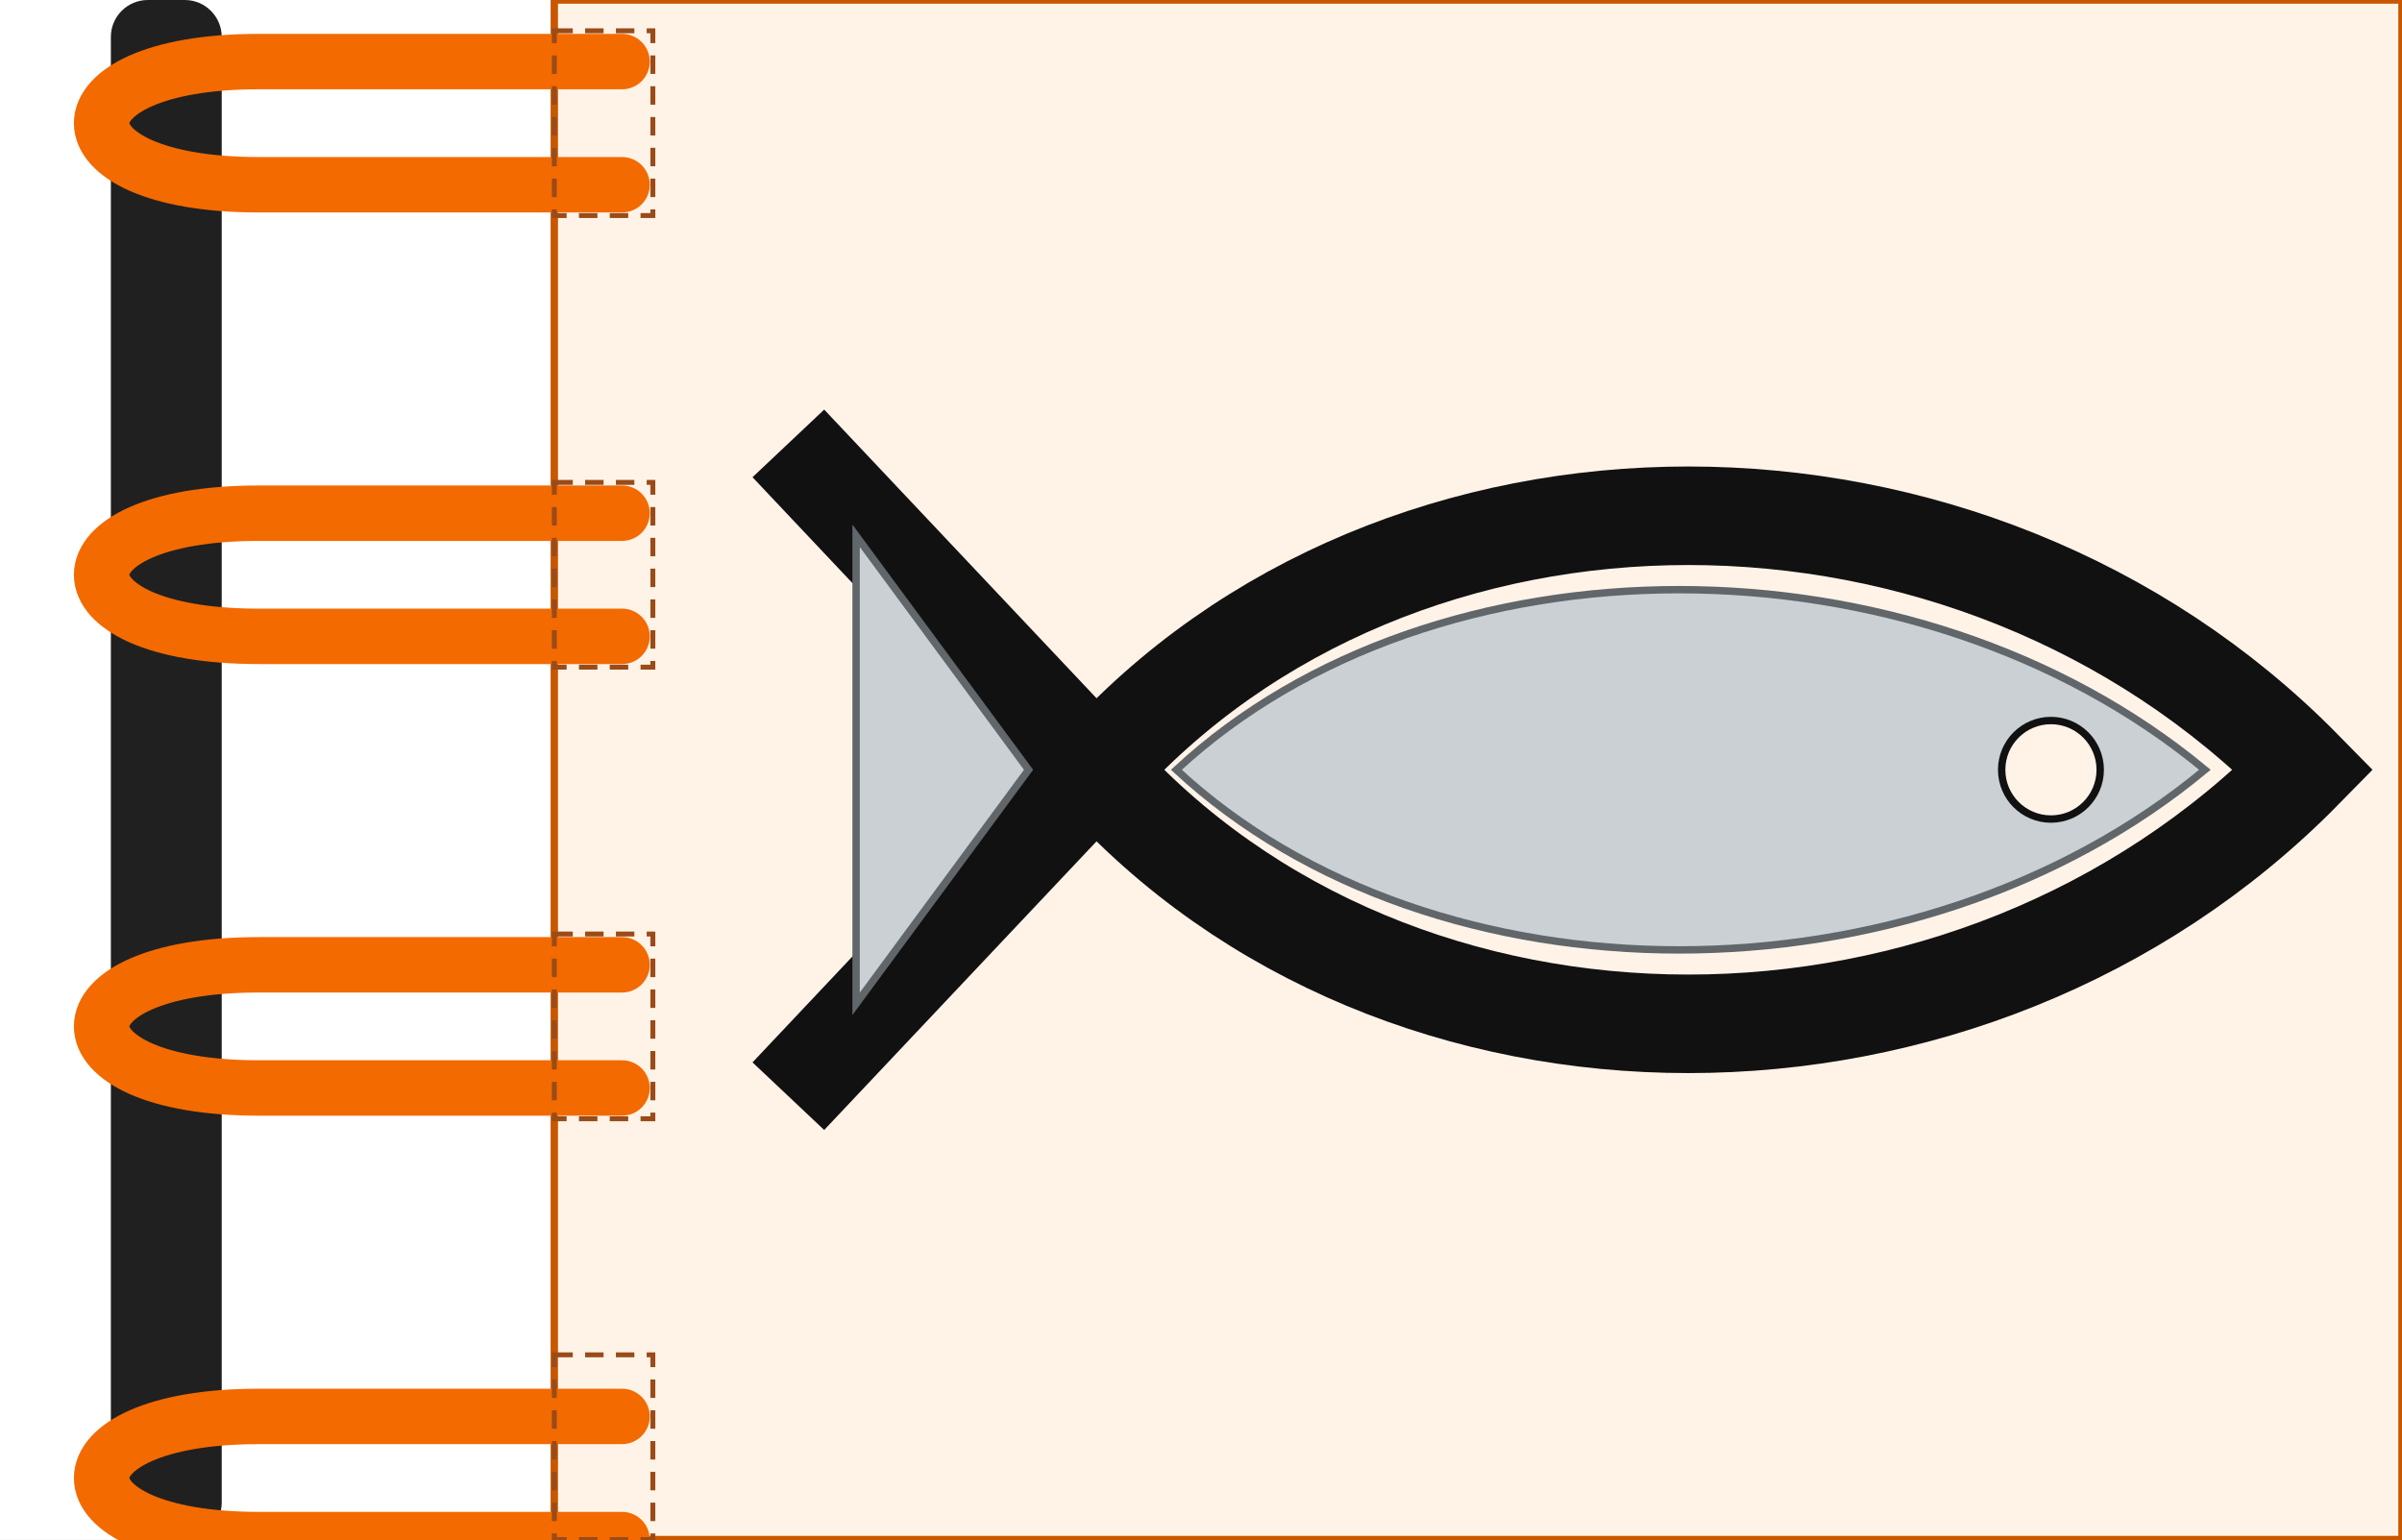
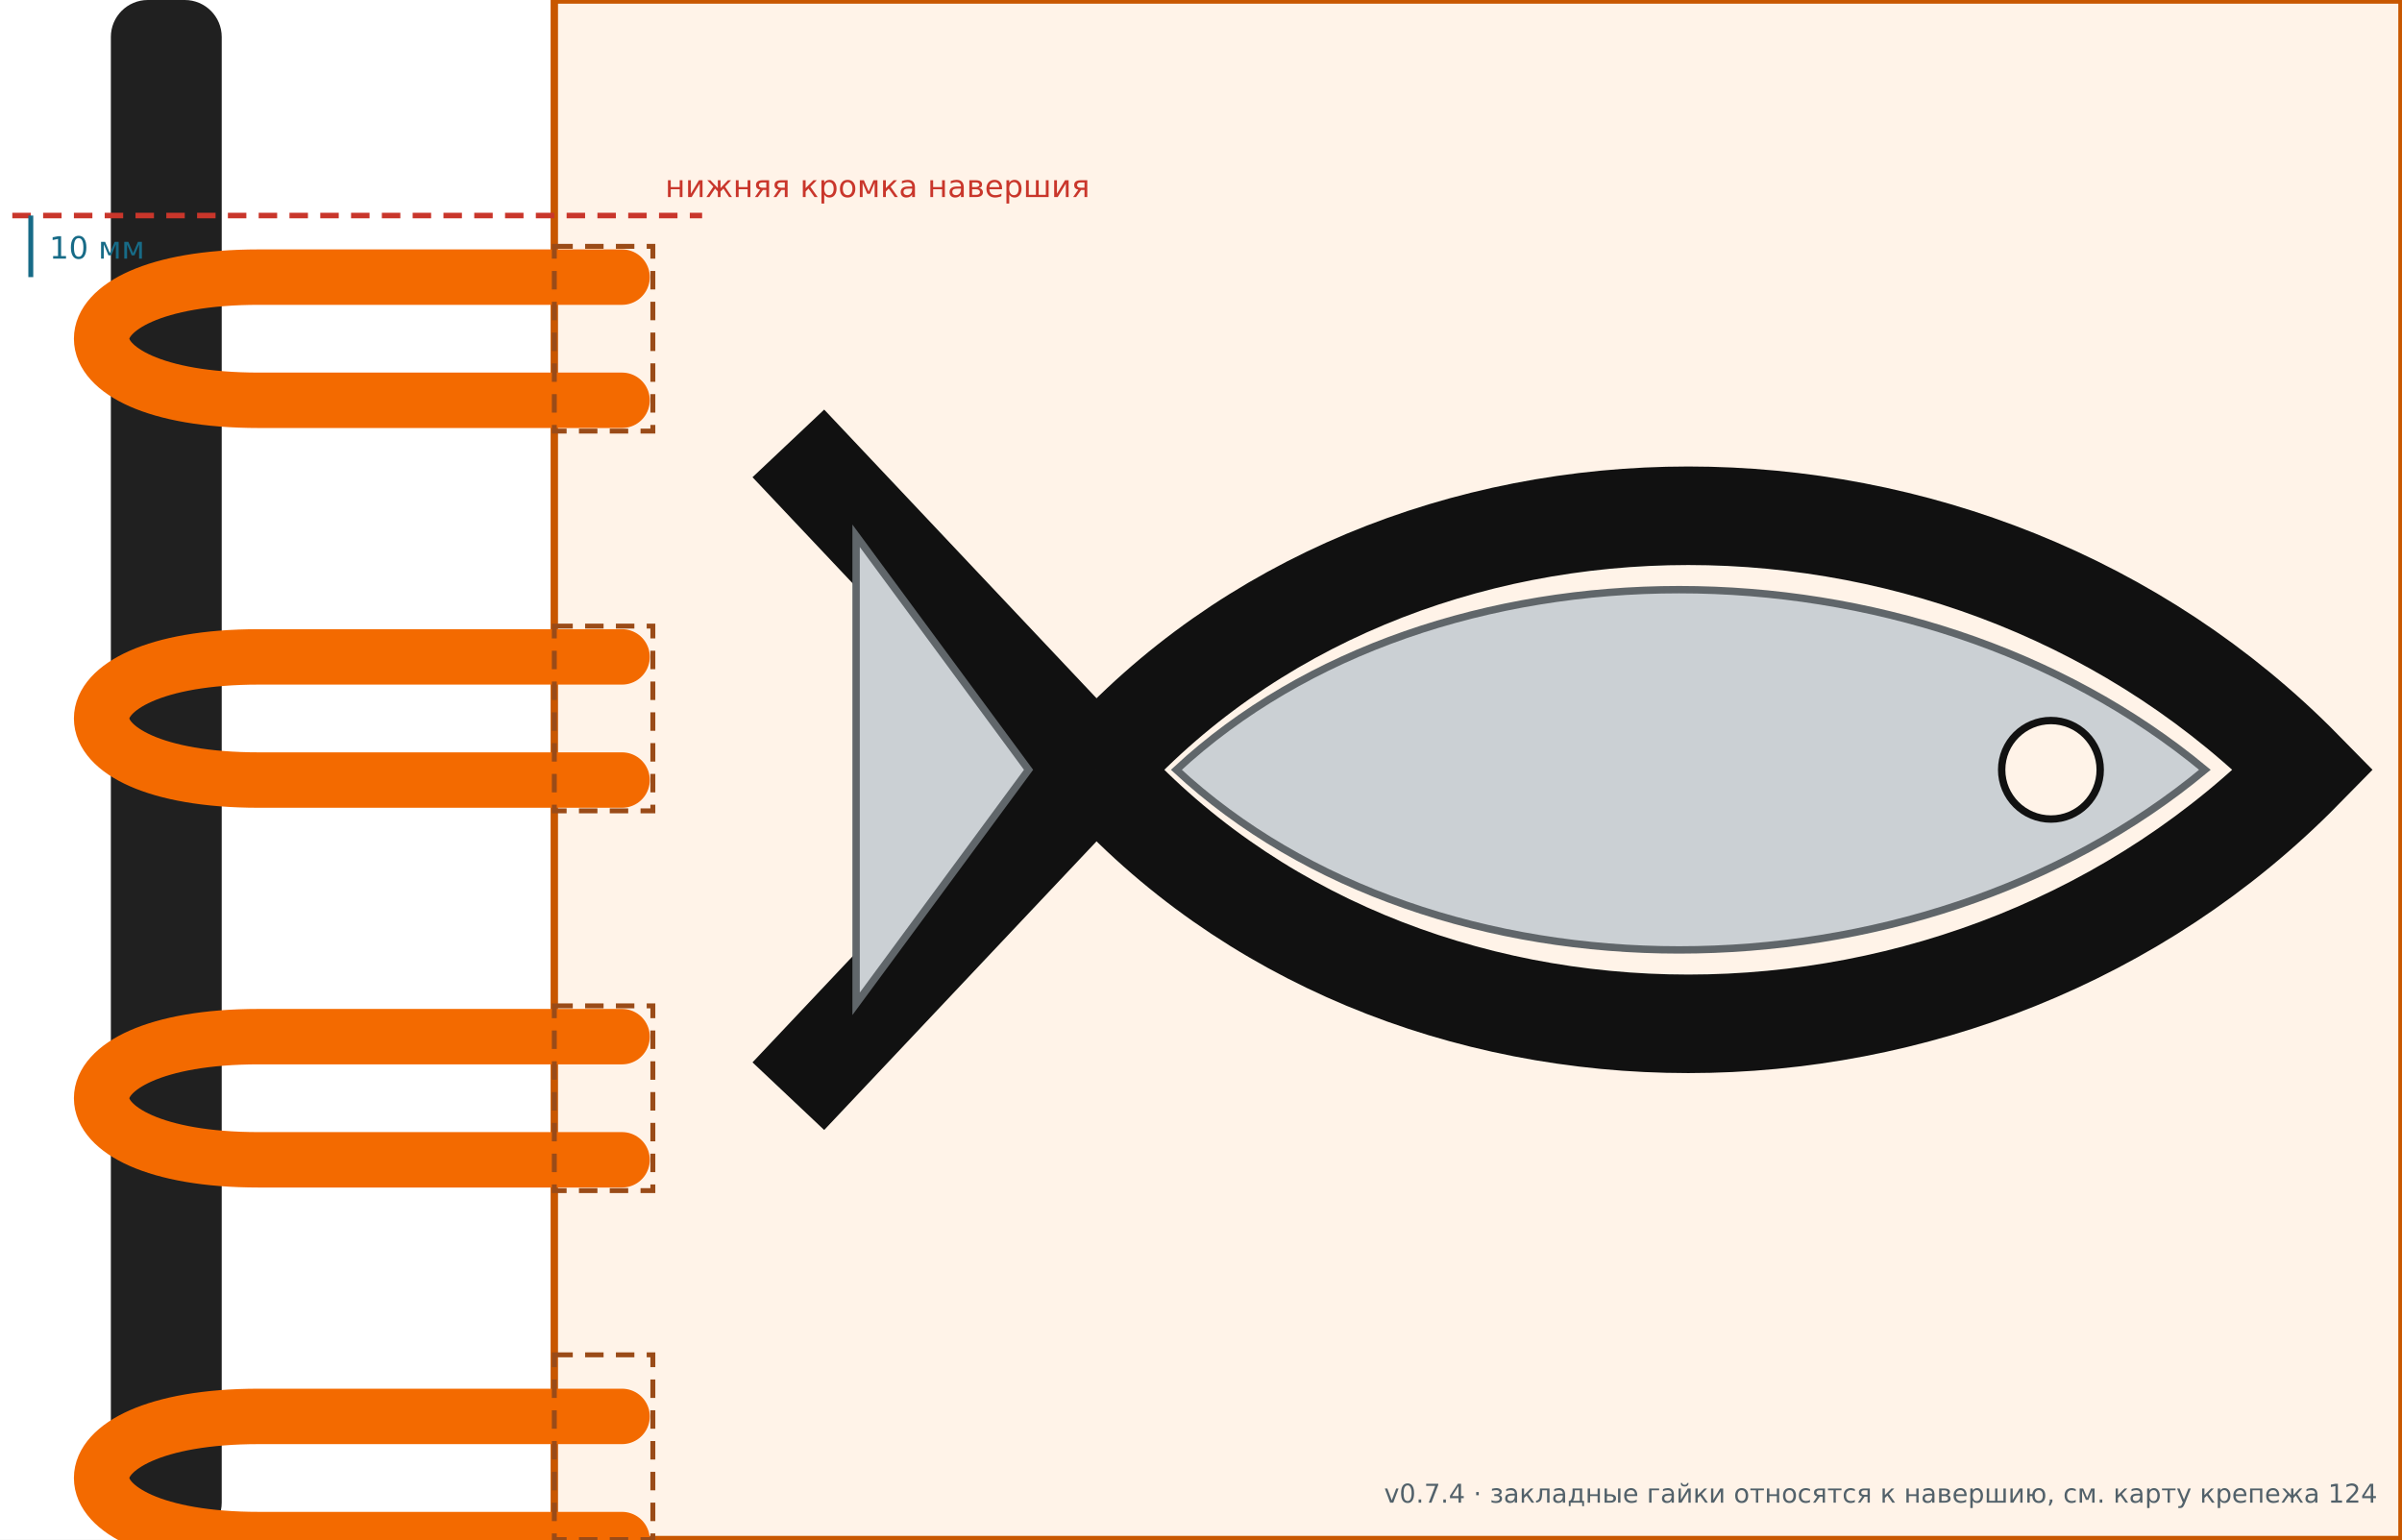
<svg xmlns="http://www.w3.org/2000/svg" width="390mm" height="250mm" viewBox="-90 0 390 250">
  <rect x="-90" y="0" width="390" height="250" fill="white" />
  <rect x="0" y="0" width="300" height="250" fill="#fff3e8" stroke="#c85700" stroke-width="1.2" />
  <rect x="-72" y="0" width="18" height="250" rx="6" fill="#202020" />
  <g fill="none" stroke="#f36a00" stroke-width="9" stroke-linecap="round" stroke-linejoin="round">
-     <path d="M 11 10.000 L -48 10.000 C -82 10.000 -82 30.000 -48 30.000 L 11 30.000" />
-     <path d="M 11 83.333 L -48 83.333 C -82 83.333 -82 103.333 -48 103.333 L 11 103.333" />
-     <path d="M 11 156.667 L -48 156.667 C -82 156.667 -82 176.667 -48 176.667 L 11 176.667" />
+     <path d="M 11 45.000 L -48 45.000 C -82 45.000 -82 65.000 -48 65.000 L 11 65.000" />
+     <path d="M 11 106.667 L -48 106.667 C -82 106.667 -82 126.667 -48 126.667 L 11 126.667" />
+     <path d="M 11 168.333 L -48 168.333 C -82 168.333 -82 188.333 -48 188.333 L 11 188.333" />
    <path d="M 11 230.000 L -48 230.000 C -82 230.000 -82 250.000 -48 250.000 L 11 250.000" />
  </g>
  <g fill="none" stroke="#9a4b18" stroke-width="0.8" stroke-dasharray="3 2">
-     <rect x="0" y="5.000" width="16" height="30" />
-     <rect x="0" y="78.333" width="16" height="30" />
-     <rect x="0" y="151.667" width="16" height="30" />
+     <rect x="0" y="40.000" width="16" height="30" />
+     <rect x="0" y="101.667" width="16" height="30" />
+     <rect x="0" y="163.333" width="16" height="30" />
    <rect x="0" y="220.000" width="16" height="30" />
  </g>
+   <line x1="-88" y1="35" x2="24" y2="35" stroke="#c9362b" stroke-width="0.9" stroke-dasharray="3 2" />
+   <text x="18" y="32" font-family="DejaVu Sans,Arial,sans-serif" font-size="5" fill="#c9362b">нижняя кромка навершия</text>
+   <line x1="-85" y1="35" x2="-85" y2="45" stroke="#176b87" stroke-width="0.8" />
+   <text x="-82" y="42" font-family="DejaVu Sans,Arial,sans-serif" font-size="5" fill="#176b87">10 мм</text>
  <g fill="none" stroke="#111" stroke-width="16" stroke-linecap="butt" stroke-linejoin="miter" stroke-miterlimit="10">
    <path d="M 88 125 C 137 70 230 70 284 125 C 230 180 137 180 88 125" />
    <path d="M 88 125 L 38 72" />
    <path d="M 88 125 L 38 178" />
  </g>
  <path d="M 101 125 C 143 86 221 86 268 125 C 221 164 143 164 101 125 Z" fill="#cbd0d4" stroke="#60666a" stroke-width="1.2" />
  <path d="M 49 87 L 77 125 L 49 163 Z" fill="#cbd0d4" stroke="#60666a" stroke-width="1.2" />
  <circle cx="243" cy="125" r="8" fill="#fff3e8" stroke="#111" stroke-width="1.2" />
+   <text x="296" y="244" text-anchor="end" font-family="DejaVu Sans,Arial,sans-serif" font-size="4.2" fill="#52616a">v0.7.4 · закладные гайки относятся к навершию, см. карту крепежа 124</text>
</svg>
